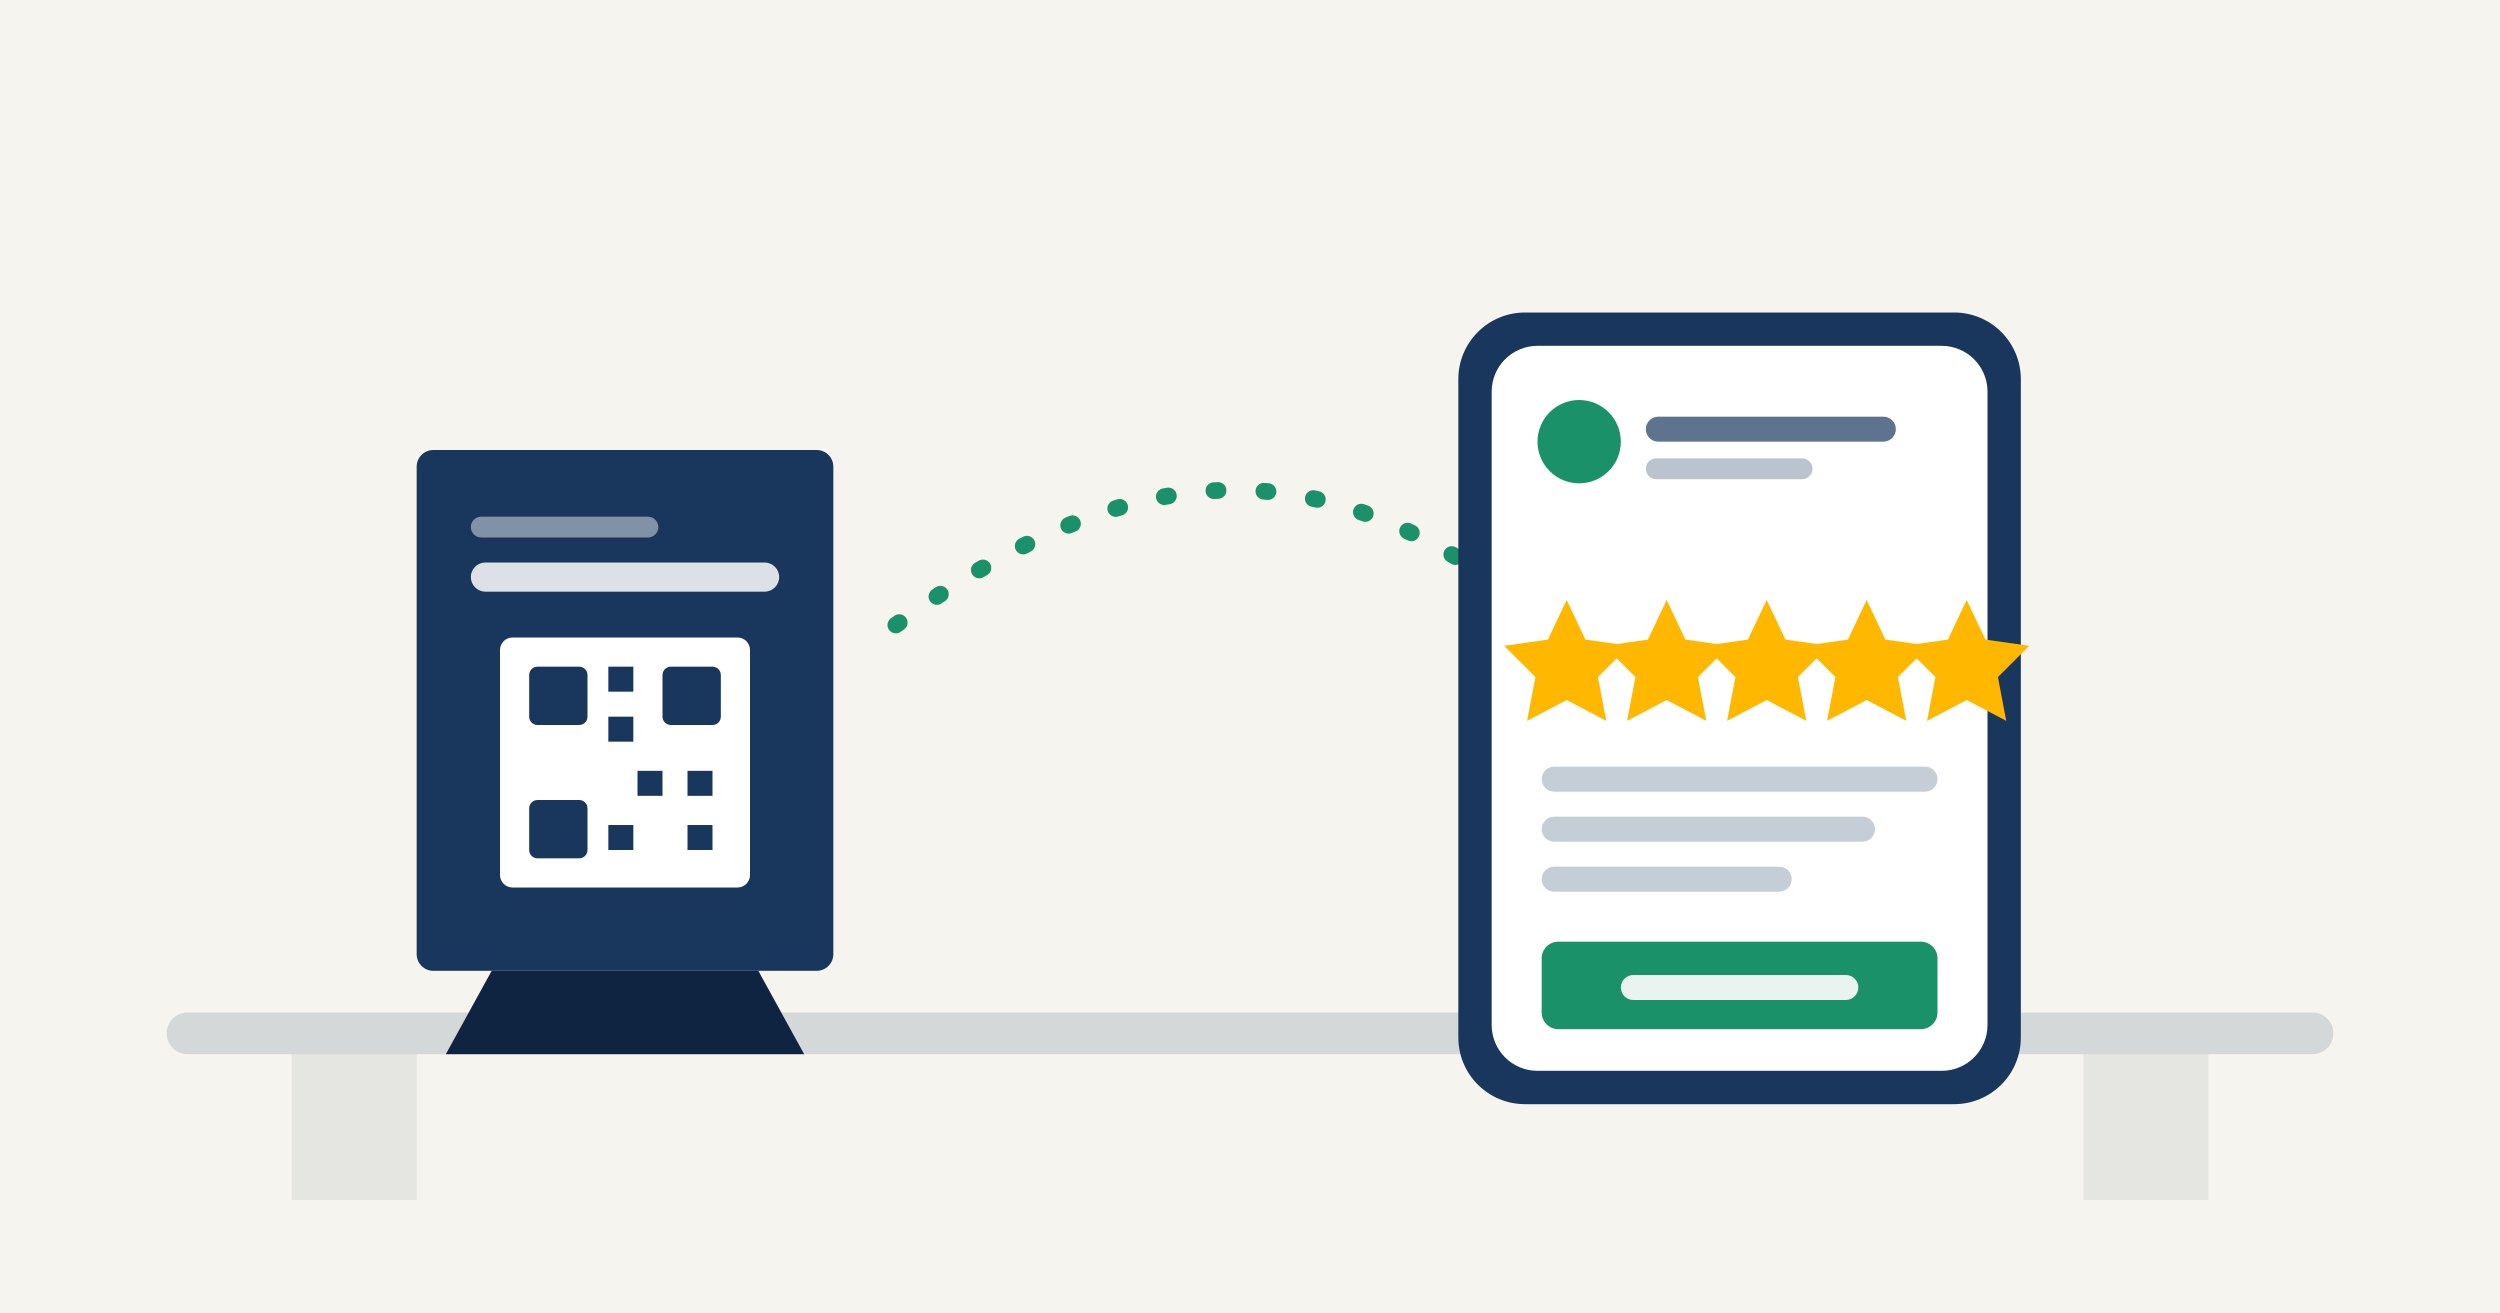
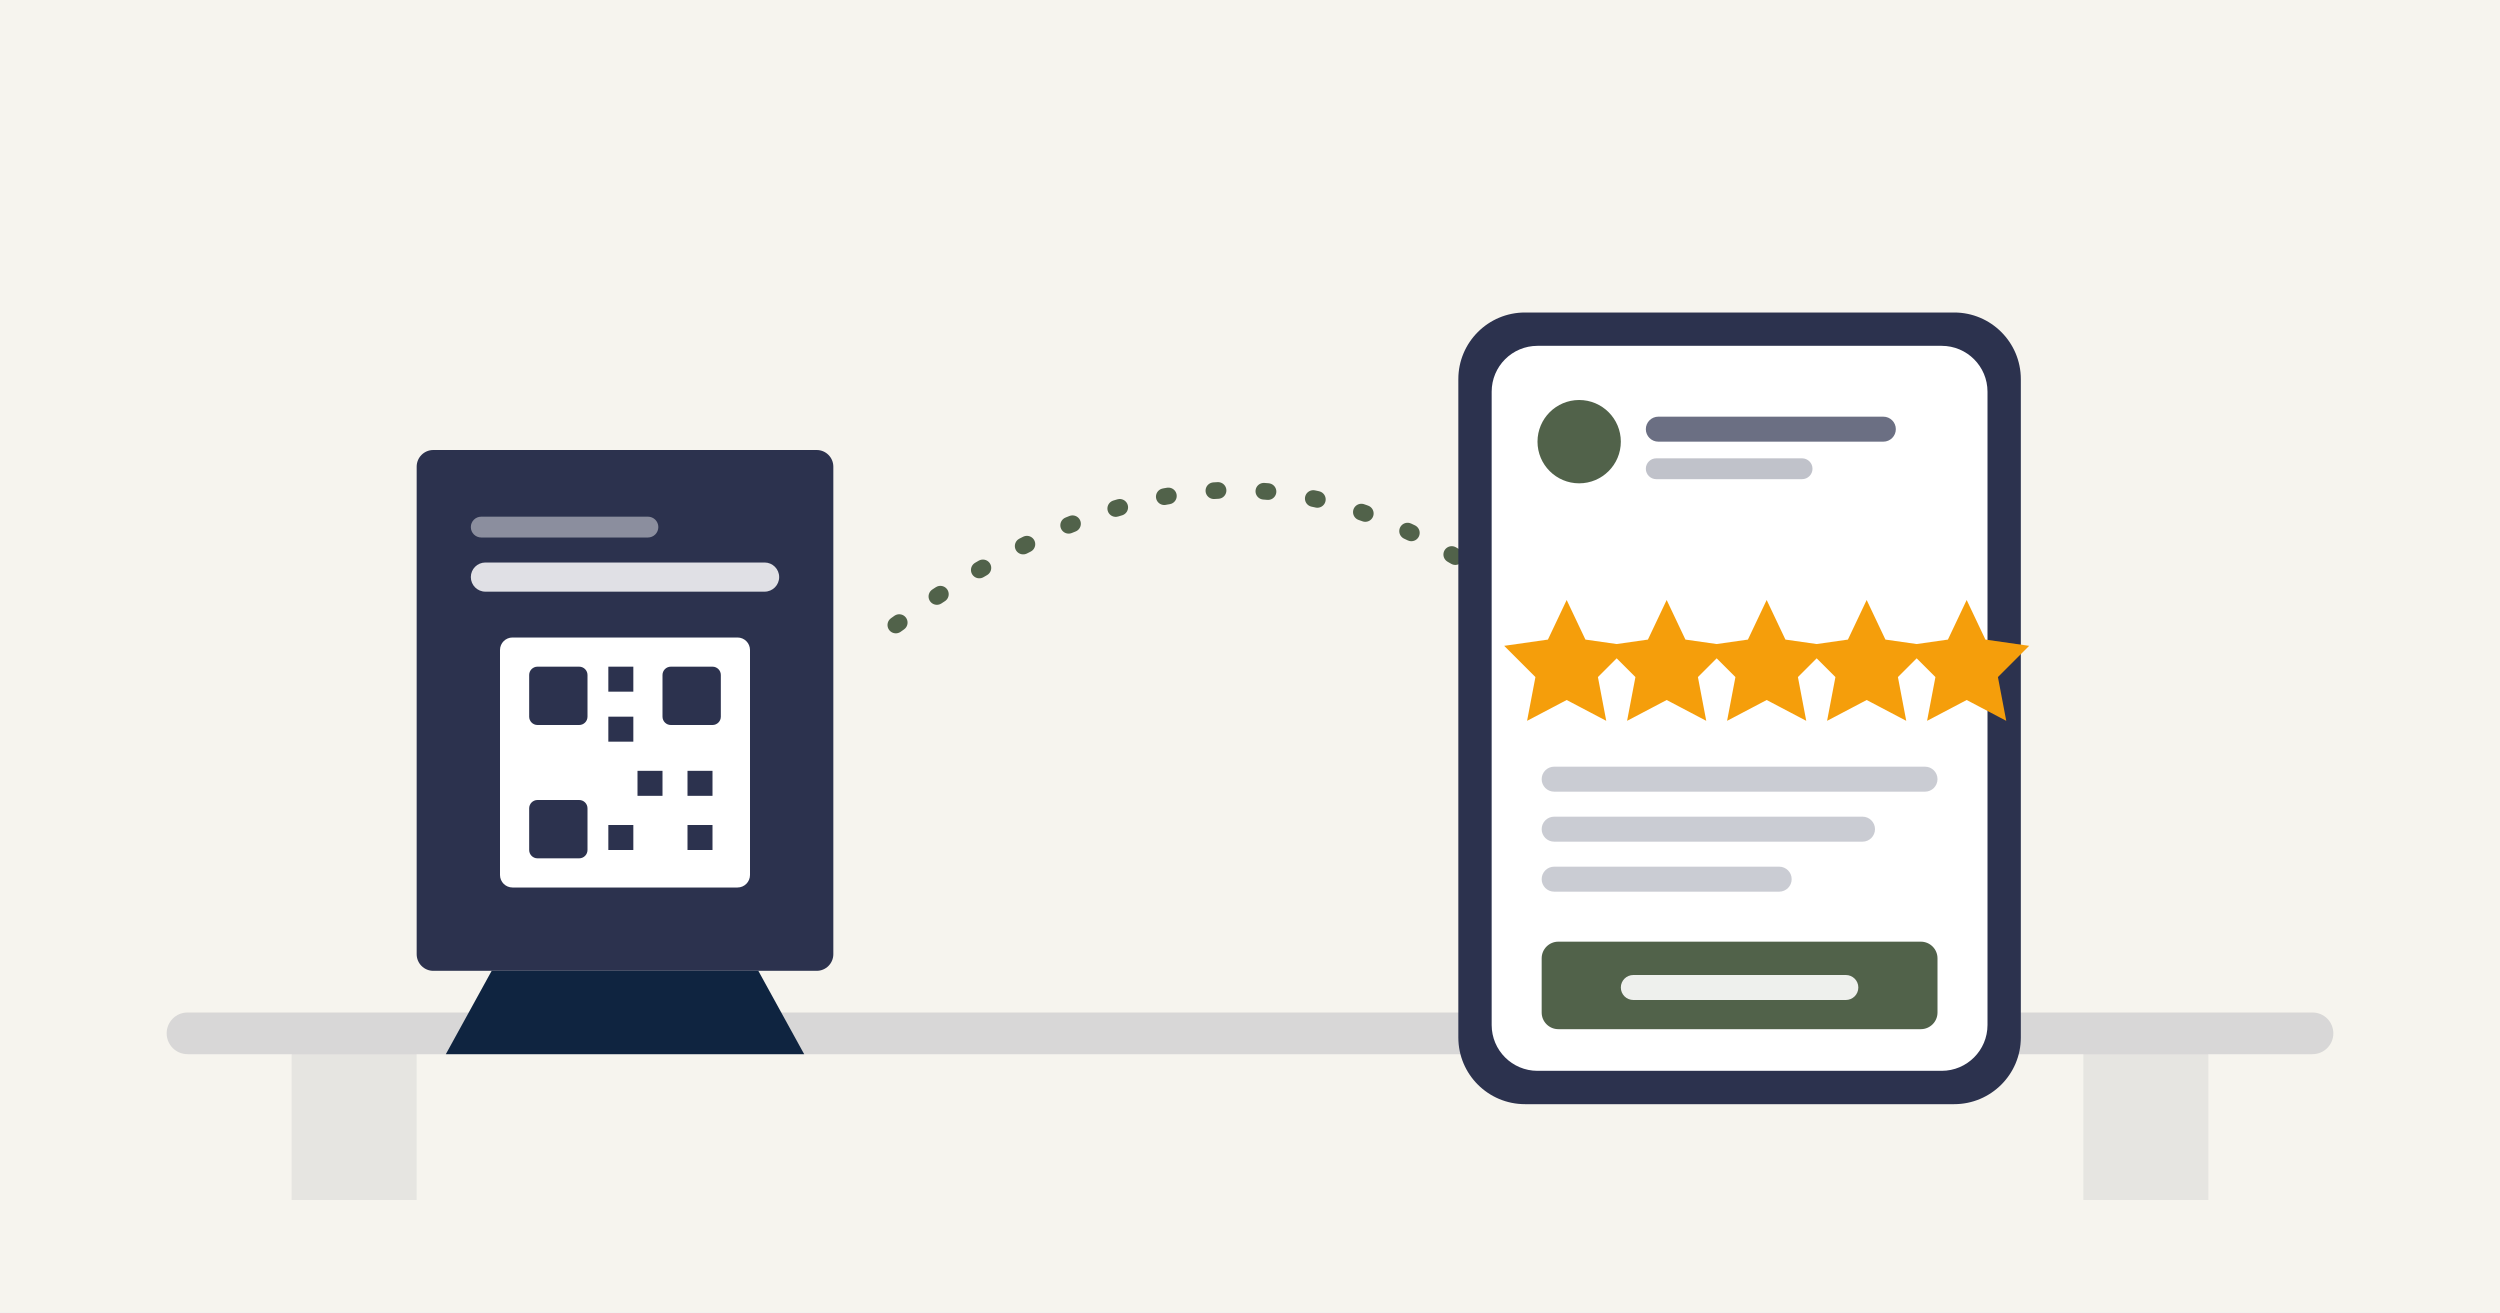
<svg xmlns="http://www.w3.org/2000/svg" viewBox="0 0 1200 630" width="1200" height="630" role="img" aria-label="Kunde ved disken der giver fem stjerner på sin telefon efter at have scannet en stander">
  <rect width="1200" height="630" fill="#f6f4ee" />
-   <rect x="80" y="486" width="1040" height="20" rx="10" fill="#19375c" opacity="0.15" />
-   <rect x="140" y="506" width="60" height="70" fill="#19375c" opacity="0.08" />
-   <rect x="1000" y="506" width="60" height="70" fill="#19375c" opacity="0.08" />
+   <rect x="80" y="486" width="1040" height="20" rx="10" fill="#2c324e" opacity="0.15" />
+   <rect x="140" y="506" width="60" height="70" fill="#2c324e" opacity="0.08" />
+   <rect x="1000" y="506" width="60" height="70" fill="#2c324e" opacity="0.08" />
  <g>
-     <rect x="200" y="216" width="200" height="250" rx="8" fill="#19375c" />
+     <rect x="200" y="216" width="200" height="250" rx="8" fill="#2c324e" />
    <rect x="226" y="248" width="90" height="10" rx="5" fill="#ffffff" opacity="0.45" />
    <rect x="226" y="270" width="148" height="14" rx="7" fill="#ffffff" opacity="0.85" />
    <rect x="240" y="306" width="120" height="120" rx="6" fill="#ffffff" />
-     <g fill="#19375c">
+     <g fill="#2c324e">
      <rect x="254" y="320" width="28" height="28" rx="4" />
      <rect x="318" y="320" width="28" height="28" rx="4" />
      <rect x="254" y="384" width="28" height="28" rx="4" />
      <rect x="292" y="320" width="12" height="12" />
      <rect x="292" y="344" width="12" height="12" />
      <rect x="306" y="370" width="12" height="12" />
      <rect x="330" y="370" width="12" height="12" />
      <rect x="292" y="396" width="12" height="12" />
      <rect x="330" y="396" width="12" height="12" />
    </g>
    <path d="M236 466l-22 40h172l-22-40z" fill="#0f2440" />
  </g>
-   <path d="M430 300 C 540 220, 620 220, 700 268" stroke="#1b916a" stroke-width="8" fill="none" stroke-linecap="round" stroke-dasharray="2 22" />
+   <path d="M430 300 C 540 220, 620 220, 700 268" stroke="#51624a" stroke-width="8" fill="none" stroke-linecap="round" stroke-dasharray="2 22" />
  <g>
-     <rect x="700" y="150" width="270" height="380" rx="32" fill="#19375c" />
+     <rect x="700" y="150" width="270" height="380" rx="32" fill="#2c324e" />
    <rect x="716" y="166" width="238" height="348" rx="22" fill="#ffffff" />
-     <circle cx="758" cy="212" r="20" fill="#1b916a" />
-     <rect x="790" y="200" width="120" height="12" rx="6" fill="#19375c" opacity="0.7" />
-     <rect x="790" y="220" width="80" height="10" rx="5" fill="#19375c" opacity="0.3" />
-     <g fill="#ffb700">
+     <circle cx="758" cy="212" r="20" fill="#51624a" />
+     <rect x="790" y="200" width="120" height="12" rx="6" fill="#2c324e" opacity="0.7" />
+     <rect x="790" y="220" width="80" height="10" rx="5" fill="#2c324e" opacity="0.3" />
+     <g fill="#f59e0b">
      <path d="M752 288l9 19 21 3-15 15 4 21-19-10-19 10 4-21-15-15 21-3z" />
      <path d="M800 288l9 19 21 3-15 15 4 21-19-10-19 10 4-21-15-15 21-3z" />
      <path d="M848 288l9 19 21 3-15 15 4 21-19-10-19 10 4-21-15-15 21-3z" />
      <path d="M896 288l9 19 21 3-15 15 4 21-19-10-19 10 4-21-15-15 21-3z" />
      <path d="M944 288l9 19 21 3-15 15 4 21-19-10-19 10 4-21-15-15 21-3z" />
    </g>
-     <rect x="740" y="368" width="190" height="12" rx="6" fill="#19375c" opacity="0.25" />
-     <rect x="740" y="392" width="160" height="12" rx="6" fill="#19375c" opacity="0.25" />
-     <rect x="740" y="416" width="120" height="12" rx="6" fill="#19375c" opacity="0.25" />
-     <rect x="740" y="452" width="190" height="42" rx="8" fill="#1b916a" />
+     <rect x="740" y="368" width="190" height="12" rx="6" fill="#2c324e" opacity="0.25" />
+     <rect x="740" y="392" width="160" height="12" rx="6" fill="#2c324e" opacity="0.25" />
+     <rect x="740" y="416" width="120" height="12" rx="6" fill="#2c324e" opacity="0.25" />
+     <rect x="740" y="452" width="190" height="42" rx="8" fill="#51624a" />
    <rect x="778" y="468" width="114" height="12" rx="6" fill="#ffffff" opacity="0.9" />
  </g>
</svg>
